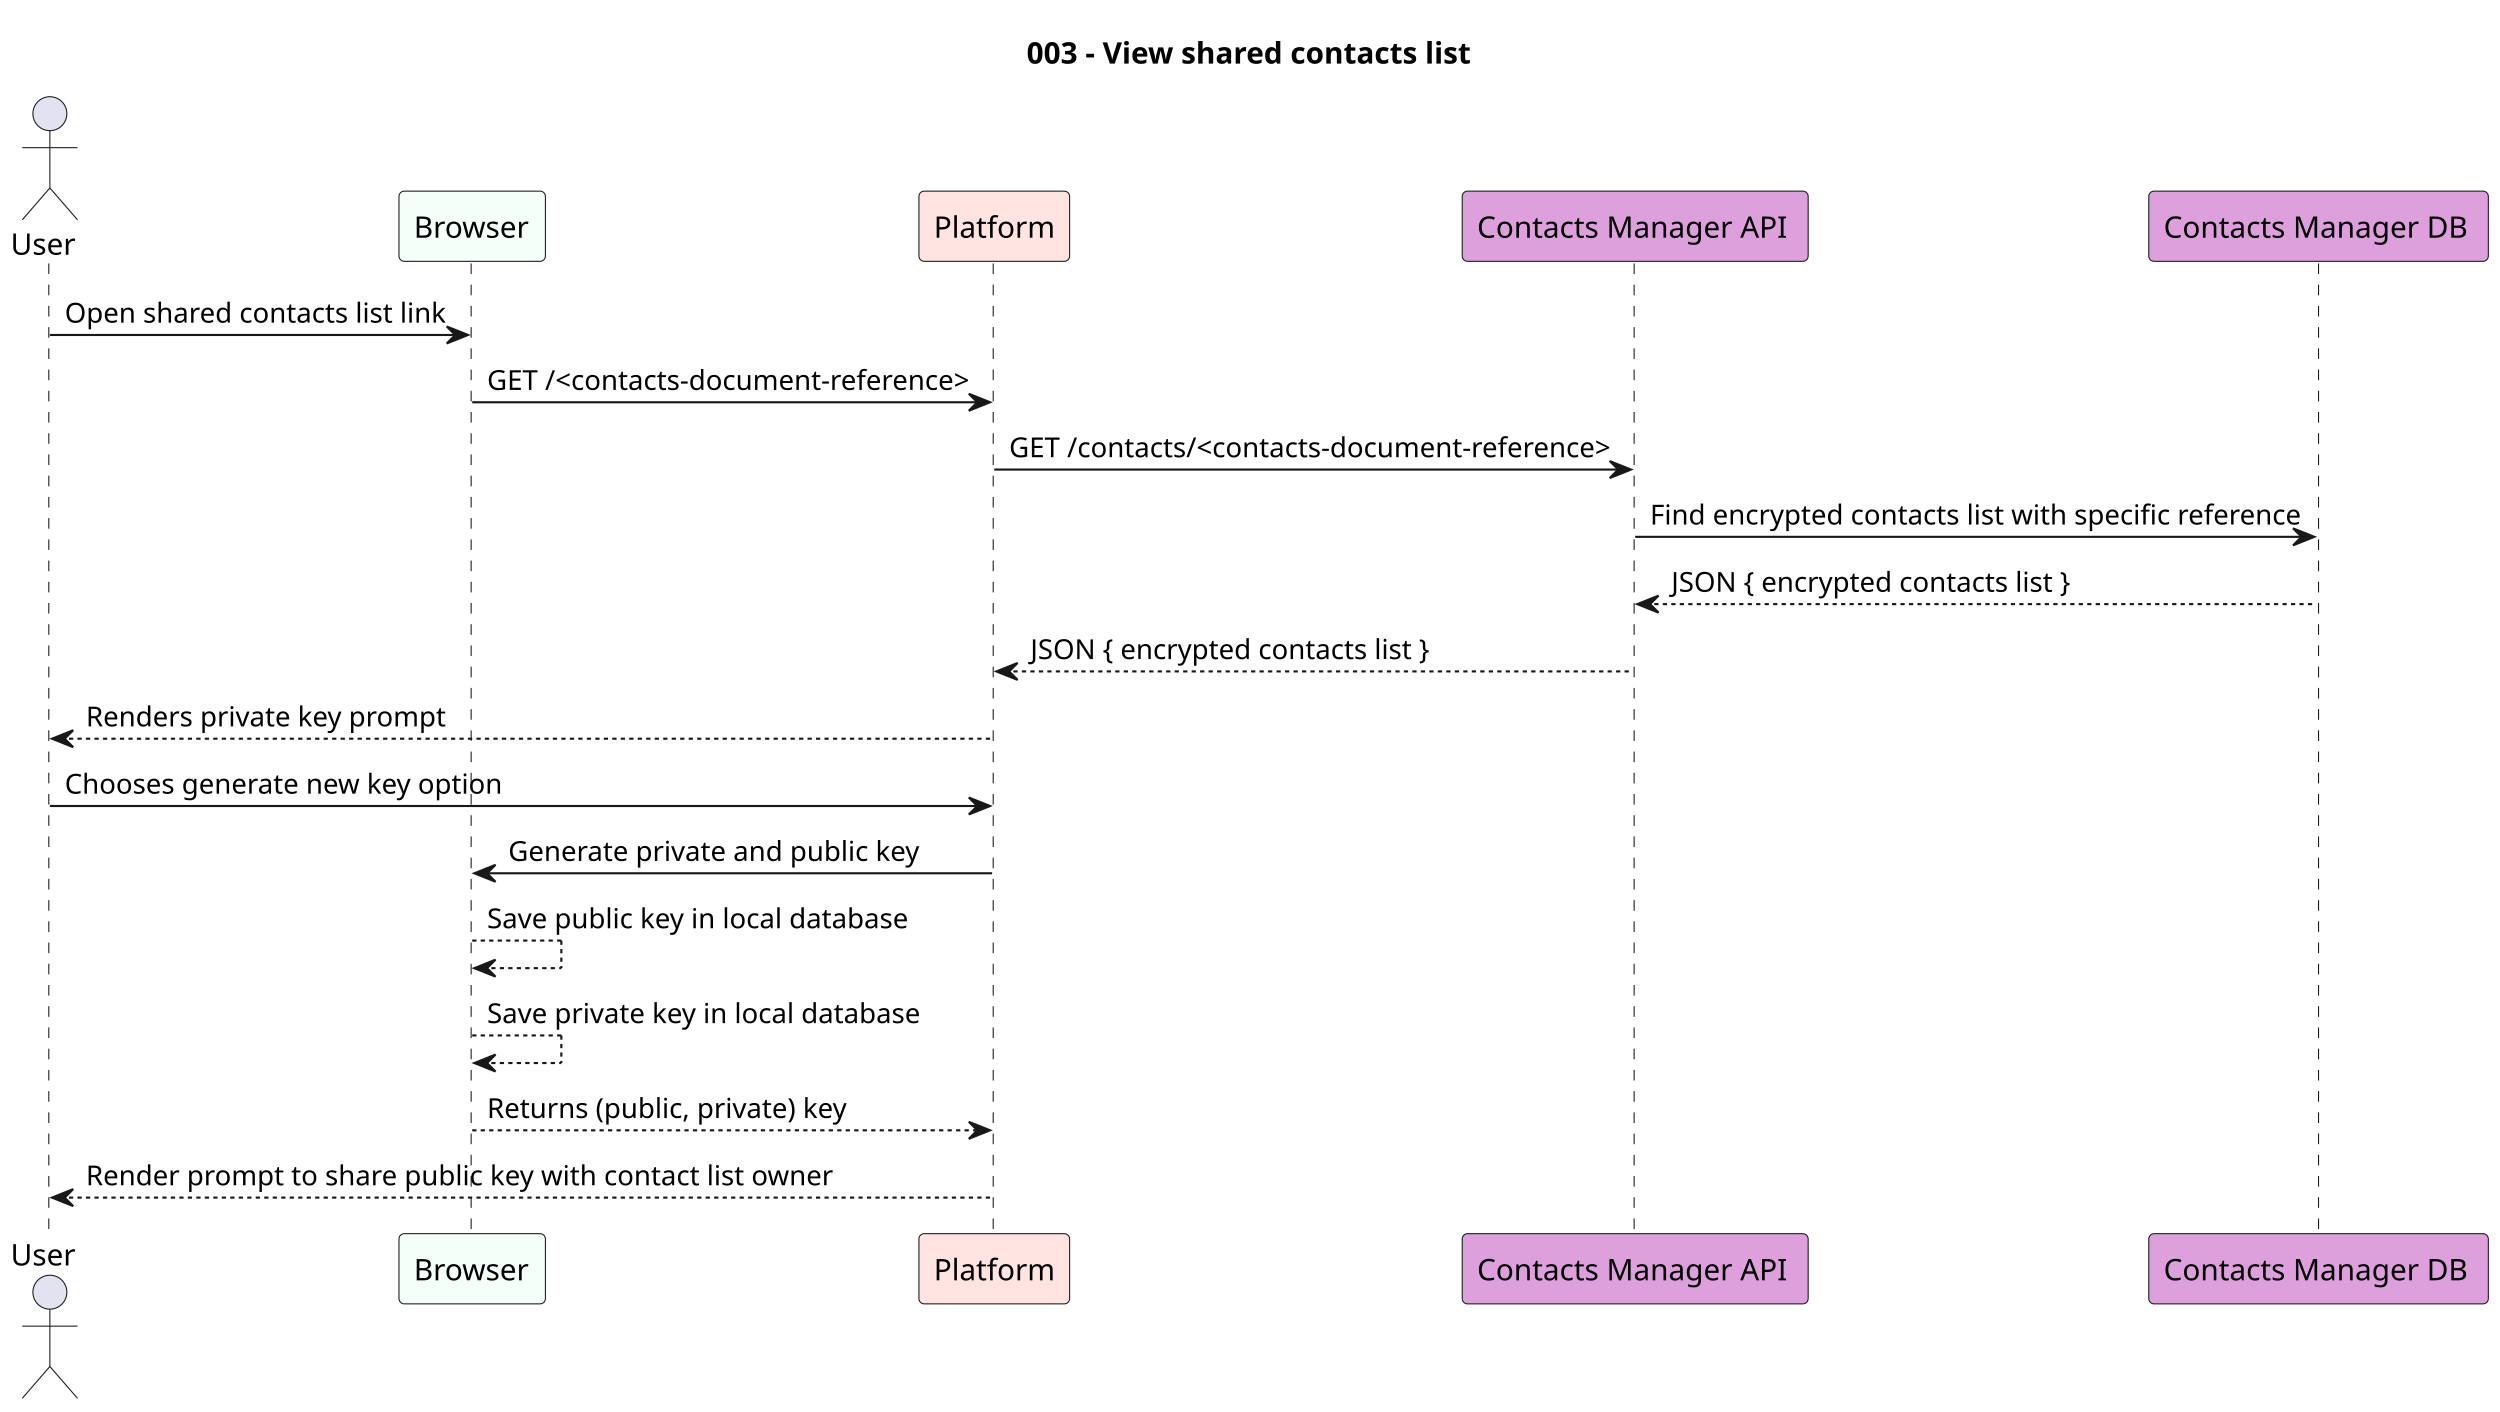
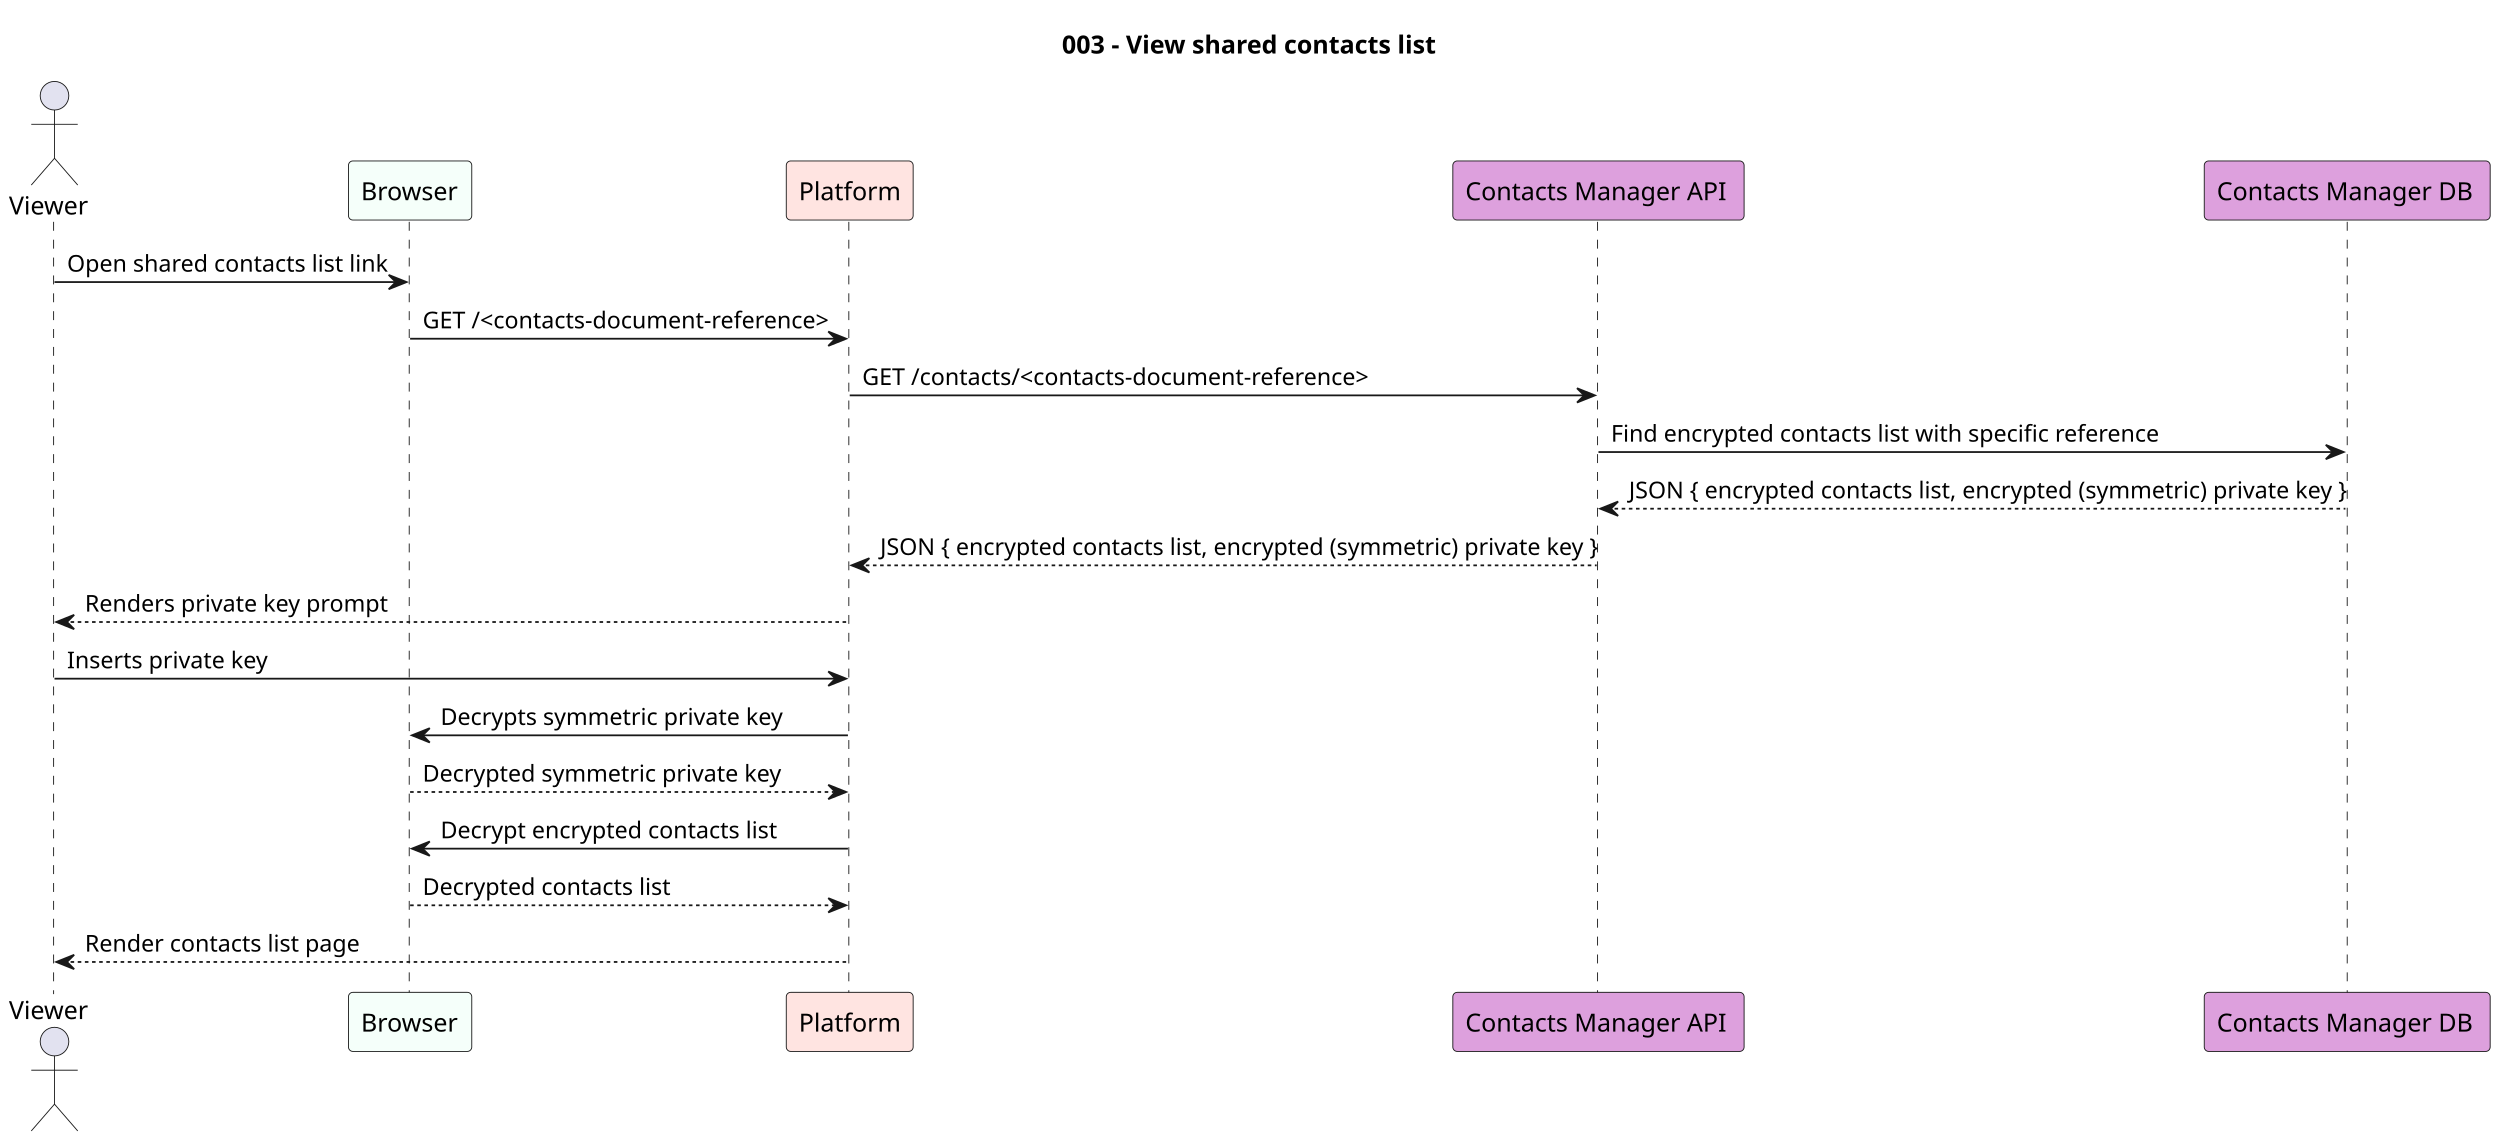
- <svg xmlns="http://www.w3.org/2000/svg" contentStyleType="text/css" height="665px" preserveAspectRatio="none" style="width:1178px;height:665px;background:#FFFFFF;" version="1.1" viewBox="0 0 1178 665" width="1178px" zoomAndPan="magnify">
+ <svg xmlns="http://www.w3.org/2000/svg" contentStyleType="text/css" height="639px" preserveAspectRatio="none" style="width:1399px;height:639px;background:#FFFFFF;" version="1.1" viewBox="0 0 1399 639" width="1399px" zoomAndPan="magnify">
  <defs />
  <g>
-     <rect fill="none" height="29.068" id="_title" style="stroke:none;stroke-width:1.0;" width="219" x="478.75" y="10" />
-     <text fill="#000000" font-family="sans-serif" font-size="14" font-weight="bold" lengthAdjust="spacing" textLength="209" x="483.75" y="29.966">003 - View shared contacts list</text>
-     <line style="stroke:#181818;stroke-width:0.5;stroke-dasharray:5.0,5.0;" x1="23" x2="23" y1="124.136" y2="582.314" />
-     <line style="stroke:#181818;stroke-width:0.5;stroke-dasharray:5.0,5.0;" x1="222" x2="222" y1="124.136" y2="582.314" />
-     <line style="stroke:#181818;stroke-width:0.5;stroke-dasharray:5.0,5.0;" x1="468" x2="468" y1="124.136" y2="582.314" />
-     <line style="stroke:#181818;stroke-width:0.5;stroke-dasharray:5.0,5.0;" x1="770" x2="770" y1="124.136" y2="582.314" />
-     <line style="stroke:#181818;stroke-width:0.5;stroke-dasharray:5.0,5.0;" x1="1092.5" x2="1092.5" y1="124.136" y2="582.314" />
-     <text fill="#000000" font-family="sans-serif" font-size="14" lengthAdjust="spacing" textLength="31" x="5" y="120.034">User</text>
-     <ellipse cx="23.5" cy="53.568" fill="#E2E2F0" rx="8" ry="8" style="stroke:#181818;stroke-width:0.5;" />
-     <path d="M23.5,61.568 L23.5,88.568 M10.5,69.568 L36.5,69.568 M23.5,88.568 L10.5,103.568 M23.5,88.568 L36.5,103.568 " fill="none" style="stroke:#181818;stroke-width:0.5;" />
-     <text fill="#000000" font-family="sans-serif" font-size="14" lengthAdjust="spacing" textLength="31" x="5" y="596.28">User</text>
-     <ellipse cx="23.5" cy="608.882" fill="#E2E2F0" rx="8" ry="8" style="stroke:#181818;stroke-width:0.5;" />
-     <path d="M23.5,616.882 L23.5,643.882 M10.5,624.882 L36.5,624.882 M23.5,643.882 L10.5,658.882 M23.5,643.882 L36.5,658.882 " fill="none" style="stroke:#181818;stroke-width:0.5;" />
-     <rect fill="#F5FFFA" height="33.068" rx="2.5" ry="2.5" style="stroke:#181818;stroke-width:0.5;" width="69" x="188" y="90.068" />
-     <text fill="#000000" font-family="sans-serif" font-size="14" lengthAdjust="spacing" textLength="55" x="195" y="112.034">Browser</text>
-     <rect fill="#F5FFFA" height="33.068" rx="2.5" ry="2.5" style="stroke:#181818;stroke-width:0.5;" width="69" x="188" y="581.314" />
-     <text fill="#000000" font-family="sans-serif" font-size="14" lengthAdjust="spacing" textLength="55" x="195" y="603.28">Browser</text>
-     <rect fill="#FFE4E1" height="33.068" rx="2.5" ry="2.5" style="stroke:#181818;stroke-width:0.5;" width="71" x="433" y="90.068" />
-     <text fill="#000000" font-family="sans-serif" font-size="14" lengthAdjust="spacing" textLength="57" x="440" y="112.034">Platform</text>
-     <rect fill="#FFE4E1" height="33.068" rx="2.5" ry="2.5" style="stroke:#181818;stroke-width:0.5;" width="71" x="433" y="581.314" />
-     <text fill="#000000" font-family="sans-serif" font-size="14" lengthAdjust="spacing" textLength="57" x="440" y="603.28">Platform</text>
-     <rect fill="#DDA0DD" height="33.068" rx="2.5" ry="2.5" style="stroke:#181818;stroke-width:0.5;" width="163" x="689" y="90.068" />
-     <text fill="#000000" font-family="sans-serif" font-size="14" lengthAdjust="spacing" textLength="149" x="696" y="112.034">Contacts Manager API</text>
-     <rect fill="#DDA0DD" height="33.068" rx="2.5" ry="2.5" style="stroke:#181818;stroke-width:0.5;" width="163" x="689" y="581.314" />
-     <text fill="#000000" font-family="sans-serif" font-size="14" lengthAdjust="spacing" textLength="149" x="696" y="603.28">Contacts Manager API</text>
-     <rect fill="#DDA0DD" height="33.068" rx="2.5" ry="2.5" style="stroke:#181818;stroke-width:0.5;" width="160" x="1012.5" y="90.068" />
-     <text fill="#000000" font-family="sans-serif" font-size="14" lengthAdjust="spacing" textLength="146" x="1019.5" y="112.034">Contacts Manager DB</text>
-     <rect fill="#DDA0DD" height="33.068" rx="2.5" ry="2.5" style="stroke:#181818;stroke-width:0.5;" width="160" x="1012.5" y="581.314" />
-     <text fill="#000000" font-family="sans-serif" font-size="14" lengthAdjust="spacing" textLength="146" x="1019.5" y="603.28">Contacts Manager DB</text>
-     <polygon fill="#181818" points="210.5,153.842,220.5,157.842,210.5,161.842,214.5,157.842" style="stroke:#181818;stroke-width:1.0;" />
-     <line style="stroke:#181818;stroke-width:1.0;" x1="23.5" x2="216.5" y1="157.842" y2="157.842" />
-     <text fill="#000000" font-family="sans-serif" font-size="13" lengthAdjust="spacing" textLength="175" x="30.5" y="152.033">Open shared contacts list link</text>
-     <polygon fill="#181818" points="456.5,185.548,466.5,189.548,456.5,193.548,460.5,189.548" style="stroke:#181818;stroke-width:1.0;" />
-     <line style="stroke:#181818;stroke-width:1.0;" x1="222.5" x2="462.5" y1="189.548" y2="189.548" />
-     <text fill="#000000" font-family="sans-serif" font-size="13" lengthAdjust="spacing" textLength="222" x="229.5" y="183.739">GET /&lt;contacts-document-reference&gt;</text>
-     <polygon fill="#181818" points="758.5,217.254,768.5,221.254,758.5,225.254,762.5,221.254" style="stroke:#181818;stroke-width:1.0;" />
-     <line style="stroke:#181818;stroke-width:1.0;" x1="468.5" x2="764.5" y1="221.254" y2="221.254" />
-     <text fill="#000000" font-family="sans-serif" font-size="13" lengthAdjust="spacing" textLength="278" x="475.5" y="215.445">GET /contacts/&lt;contacts-document-reference&gt;</text>
-     <polygon fill="#181818" points="1080.5,248.96,1090.5,252.96,1080.5,256.96,1084.5,252.96" style="stroke:#181818;stroke-width:1.0;" />
-     <line style="stroke:#181818;stroke-width:1.0;" x1="770.5" x2="1086.5" y1="252.96" y2="252.96" />
-     <text fill="#000000" font-family="sans-serif" font-size="13" lengthAdjust="spacing" textLength="298" x="777.5" y="247.151">Find encrypted contacts list with specific reference</text>
-     <polygon fill="#181818" points="781.5,280.666,771.5,284.666,781.5,288.666,777.5,284.666" style="stroke:#181818;stroke-width:1.0;" />
-     <line style="stroke:#181818;stroke-width:1.0;stroke-dasharray:2.0,2.0;" x1="775.5" x2="1091.5" y1="284.666" y2="284.666" />
-     <text fill="#000000" font-family="sans-serif" font-size="13" lengthAdjust="spacing" textLength="185" x="787.5" y="278.857">JSON { encrypted contacts list }</text>
-     <polygon fill="#181818" points="479.5,312.372,469.5,316.372,479.5,320.372,475.5,316.372" style="stroke:#181818;stroke-width:1.0;" />
-     <line style="stroke:#181818;stroke-width:1.0;stroke-dasharray:2.0,2.0;" x1="473.5" x2="769.5" y1="316.372" y2="316.372" />
-     <text fill="#000000" font-family="sans-serif" font-size="13" lengthAdjust="spacing" textLength="185" x="485.5" y="310.563">JSON { encrypted contacts list }</text>
-     <polygon fill="#181818" points="34.5,344.078,24.5,348.078,34.5,352.078,30.5,348.078" style="stroke:#181818;stroke-width:1.0;" />
-     <line style="stroke:#181818;stroke-width:1.0;stroke-dasharray:2.0,2.0;" x1="28.5" x2="467.5" y1="348.078" y2="348.078" />
-     <text fill="#000000" font-family="sans-serif" font-size="13" lengthAdjust="spacing" textLength="167" x="40.5" y="342.269">Renders private key prompt</text>
-     <polygon fill="#181818" points="456.5,375.784,466.5,379.784,456.5,383.784,460.5,379.784" style="stroke:#181818;stroke-width:1.0;" />
-     <line style="stroke:#181818;stroke-width:1.0;" x1="23.5" x2="462.5" y1="379.784" y2="379.784" />
-     <text fill="#000000" font-family="sans-serif" font-size="13" lengthAdjust="spacing" textLength="203" x="30.5" y="373.975">Chooses generate new key option</text>
-     <polygon fill="#181818" points="233.5,407.49,223.5,411.49,233.5,415.49,229.5,411.49" style="stroke:#181818;stroke-width:1.0;" />
-     <line style="stroke:#181818;stroke-width:1.0;" x1="227.5" x2="467.5" y1="411.49" y2="411.49" />
-     <text fill="#000000" font-family="sans-serif" font-size="13" lengthAdjust="spacing" textLength="189" x="239.5" y="405.681">Generate private and public key</text>
-     <line style="stroke:#181818;stroke-width:1.0;stroke-dasharray:2.0,2.0;" x1="222.5" x2="264.5" y1="443.196" y2="443.196" />
-     <line style="stroke:#181818;stroke-width:1.0;stroke-dasharray:2.0,2.0;" x1="264.5" x2="264.5" y1="443.196" y2="456.196" />
-     <line style="stroke:#181818;stroke-width:1.0;stroke-dasharray:2.0,2.0;" x1="223.5" x2="264.5" y1="456.196" y2="456.196" />
-     <polygon fill="#181818" points="233.5,452.196,223.5,456.196,233.5,460.196,229.5,456.196" style="stroke:#181818;stroke-width:1.0;" />
-     <text fill="#000000" font-family="sans-serif" font-size="13" lengthAdjust="spacing" textLength="193" x="229.5" y="437.387">Save public key in local database</text>
-     <line style="stroke:#181818;stroke-width:1.0;stroke-dasharray:2.0,2.0;" x1="222.5" x2="264.5" y1="487.902" y2="487.902" />
-     <line style="stroke:#181818;stroke-width:1.0;stroke-dasharray:2.0,2.0;" x1="264.5" x2="264.5" y1="487.902" y2="500.902" />
-     <line style="stroke:#181818;stroke-width:1.0;stroke-dasharray:2.0,2.0;" x1="223.5" x2="264.5" y1="500.902" y2="500.902" />
-     <polygon fill="#181818" points="233.5,496.902,223.5,500.902,233.5,504.902,229.5,500.902" style="stroke:#181818;stroke-width:1.0;" />
-     <text fill="#000000" font-family="sans-serif" font-size="13" lengthAdjust="spacing" textLength="199" x="229.5" y="482.093">Save private key in local database</text>
-     <polygon fill="#181818" points="456.5,528.608,466.5,532.608,456.5,536.608,460.5,532.608" style="stroke:#181818;stroke-width:1.0;" />
-     <line style="stroke:#181818;stroke-width:1.0;stroke-dasharray:2.0,2.0;" x1="222.5" x2="462.5" y1="532.608" y2="532.608" />
-     <text fill="#000000" font-family="sans-serif" font-size="13" lengthAdjust="spacing" textLength="166" x="229.5" y="526.799">Returns (public, private) key</text>
-     <polygon fill="#181818" points="34.5,560.314,24.5,564.314,34.5,568.314,30.5,564.314" style="stroke:#181818;stroke-width:1.0;" />
-     <line style="stroke:#181818;stroke-width:1.0;stroke-dasharray:2.0,2.0;" x1="28.5" x2="467.5" y1="564.314" y2="564.314" />
-     <text fill="#000000" font-family="sans-serif" font-size="13" lengthAdjust="spacing" textLength="345" x="40.5" y="558.505">Render prompt to share public key with contact list owner</text>
+     <rect fill="none" height="29.068" id="_title" style="stroke:none;stroke-width:1.0;" width="219" x="589.25" y="10" />
+     <text fill="#000000" font-family="sans-serif" font-size="14" font-weight="bold" lengthAdjust="spacing" textLength="209" x="594.25" y="29.966">003 - View shared contacts list</text>
+     <line style="stroke:#181818;stroke-width:0.5;stroke-dasharray:5.0,5.0;" x1="30" x2="30" y1="124.136" y2="556.314" />
+     <line style="stroke:#181818;stroke-width:0.5;stroke-dasharray:5.0,5.0;" x1="229" x2="229" y1="124.136" y2="556.314" />
+     <line style="stroke:#181818;stroke-width:0.5;stroke-dasharray:5.0,5.0;" x1="475" x2="475" y1="124.136" y2="556.314" />
+     <line style="stroke:#181818;stroke-width:0.5;stroke-dasharray:5.0,5.0;" x1="894" x2="894" y1="124.136" y2="556.314" />
+     <line style="stroke:#181818;stroke-width:0.5;stroke-dasharray:5.0,5.0;" x1="1313.5" x2="1313.5" y1="124.136" y2="556.314" />
+     <text fill="#000000" font-family="sans-serif" font-size="14" lengthAdjust="spacing" textLength="45" x="5" y="120.034">Viewer</text>
+     <ellipse cx="30.5" cy="53.568" fill="#E2E2F0" rx="8" ry="8" style="stroke:#181818;stroke-width:0.5;" />
+     <path d="M30.5,61.568 L30.5,88.568 M17.5,69.568 L43.5,69.568 M30.5,88.568 L17.5,103.568 M30.5,88.568 L43.5,103.568 " fill="none" style="stroke:#181818;stroke-width:0.5;" />
+     <text fill="#000000" font-family="sans-serif" font-size="14" lengthAdjust="spacing" textLength="45" x="5" y="570.28">Viewer</text>
+     <ellipse cx="30.5" cy="582.882" fill="#E2E2F0" rx="8" ry="8" style="stroke:#181818;stroke-width:0.5;" />
+     <path d="M30.5,590.882 L30.5,617.882 M17.5,598.882 L43.5,598.882 M30.5,617.882 L17.5,632.882 M30.5,617.882 L43.5,632.882 " fill="none" style="stroke:#181818;stroke-width:0.5;" />
+     <rect fill="#F5FFFA" height="33.068" rx="2.5" ry="2.5" style="stroke:#181818;stroke-width:0.5;" width="69" x="195" y="90.068" />
+     <text fill="#000000" font-family="sans-serif" font-size="14" lengthAdjust="spacing" textLength="55" x="202" y="112.034">Browser</text>
+     <rect fill="#F5FFFA" height="33.068" rx="2.5" ry="2.5" style="stroke:#181818;stroke-width:0.5;" width="69" x="195" y="555.314" />
+     <text fill="#000000" font-family="sans-serif" font-size="14" lengthAdjust="spacing" textLength="55" x="202" y="577.28">Browser</text>
+     <rect fill="#FFE4E1" height="33.068" rx="2.5" ry="2.5" style="stroke:#181818;stroke-width:0.5;" width="71" x="440" y="90.068" />
+     <text fill="#000000" font-family="sans-serif" font-size="14" lengthAdjust="spacing" textLength="57" x="447" y="112.034">Platform</text>
+     <rect fill="#FFE4E1" height="33.068" rx="2.5" ry="2.5" style="stroke:#181818;stroke-width:0.5;" width="71" x="440" y="555.314" />
+     <text fill="#000000" font-family="sans-serif" font-size="14" lengthAdjust="spacing" textLength="57" x="447" y="577.28">Platform</text>
+     <rect fill="#DDA0DD" height="33.068" rx="2.5" ry="2.5" style="stroke:#181818;stroke-width:0.5;" width="163" x="813" y="90.068" />
+     <text fill="#000000" font-family="sans-serif" font-size="14" lengthAdjust="spacing" textLength="149" x="820" y="112.034">Contacts Manager API</text>
+     <rect fill="#DDA0DD" height="33.068" rx="2.5" ry="2.5" style="stroke:#181818;stroke-width:0.5;" width="163" x="813" y="555.314" />
+     <text fill="#000000" font-family="sans-serif" font-size="14" lengthAdjust="spacing" textLength="149" x="820" y="577.28">Contacts Manager API</text>
+     <rect fill="#DDA0DD" height="33.068" rx="2.5" ry="2.5" style="stroke:#181818;stroke-width:0.5;" width="160" x="1233.5" y="90.068" />
+     <text fill="#000000" font-family="sans-serif" font-size="14" lengthAdjust="spacing" textLength="146" x="1240.5" y="112.034">Contacts Manager DB</text>
+     <rect fill="#DDA0DD" height="33.068" rx="2.5" ry="2.5" style="stroke:#181818;stroke-width:0.5;" width="160" x="1233.5" y="555.314" />
+     <text fill="#000000" font-family="sans-serif" font-size="14" lengthAdjust="spacing" textLength="146" x="1240.5" y="577.28">Contacts Manager DB</text>
+     <polygon fill="#181818" points="217.5,153.842,227.5,157.842,217.5,161.842,221.5,157.842" style="stroke:#181818;stroke-width:1.0;" />
+     <line style="stroke:#181818;stroke-width:1.0;" x1="30.5" x2="223.5" y1="157.842" y2="157.842" />
+     <text fill="#000000" font-family="sans-serif" font-size="13" lengthAdjust="spacing" textLength="175" x="37.5" y="152.033">Open shared contacts list link</text>
+     <polygon fill="#181818" points="463.5,185.548,473.5,189.548,463.5,193.548,467.5,189.548" style="stroke:#181818;stroke-width:1.0;" />
+     <line style="stroke:#181818;stroke-width:1.0;" x1="229.5" x2="469.5" y1="189.548" y2="189.548" />
+     <text fill="#000000" font-family="sans-serif" font-size="13" lengthAdjust="spacing" textLength="222" x="236.5" y="183.739">GET /&lt;contacts-document-reference&gt;</text>
+     <polygon fill="#181818" points="882.5,217.254,892.5,221.254,882.5,225.254,886.5,221.254" style="stroke:#181818;stroke-width:1.0;" />
+     <line style="stroke:#181818;stroke-width:1.0;" x1="475.5" x2="888.5" y1="221.254" y2="221.254" />
+     <text fill="#000000" font-family="sans-serif" font-size="13" lengthAdjust="spacing" textLength="278" x="482.5" y="215.445">GET /contacts/&lt;contacts-document-reference&gt;</text>
+     <polygon fill="#181818" points="1301.5,248.96,1311.5,252.96,1301.5,256.96,1305.5,252.96" style="stroke:#181818;stroke-width:1.0;" />
+     <line style="stroke:#181818;stroke-width:1.0;" x1="894.5" x2="1307.5" y1="252.96" y2="252.96" />
+     <text fill="#000000" font-family="sans-serif" font-size="13" lengthAdjust="spacing" textLength="298" x="901.5" y="247.151">Find encrypted contacts list with specific reference</text>
+     <polygon fill="#181818" points="905.5,280.666,895.5,284.666,905.5,288.666,901.5,284.666" style="stroke:#181818;stroke-width:1.0;" />
+     <line style="stroke:#181818;stroke-width:1.0;stroke-dasharray:2.0,2.0;" x1="899.5" x2="1312.5" y1="284.666" y2="284.666" />
+     <text fill="#000000" font-family="sans-serif" font-size="13" lengthAdjust="spacing" textLength="395" x="911.5" y="278.857">JSON { encrypted contacts list, encrypted (symmetric) private key }</text>
+     <polygon fill="#181818" points="486.5,312.372,476.5,316.372,486.5,320.372,482.5,316.372" style="stroke:#181818;stroke-width:1.0;" />
+     <line style="stroke:#181818;stroke-width:1.0;stroke-dasharray:2.0,2.0;" x1="480.5" x2="893.5" y1="316.372" y2="316.372" />
+     <text fill="#000000" font-family="sans-serif" font-size="13" lengthAdjust="spacing" textLength="395" x="492.5" y="310.563">JSON { encrypted contacts list, encrypted (symmetric) private key }</text>
+     <polygon fill="#181818" points="41.5,344.078,31.5,348.078,41.5,352.078,37.5,348.078" style="stroke:#181818;stroke-width:1.0;" />
+     <line style="stroke:#181818;stroke-width:1.0;stroke-dasharray:2.0,2.0;" x1="35.5" x2="474.5" y1="348.078" y2="348.078" />
+     <text fill="#000000" font-family="sans-serif" font-size="13" lengthAdjust="spacing" textLength="167" x="47.5" y="342.269">Renders private key prompt</text>
+     <polygon fill="#181818" points="463.5,375.784,473.5,379.784,463.5,383.784,467.5,379.784" style="stroke:#181818;stroke-width:1.0;" />
+     <line style="stroke:#181818;stroke-width:1.0;" x1="30.5" x2="469.5" y1="379.784" y2="379.784" />
+     <text fill="#000000" font-family="sans-serif" font-size="13" lengthAdjust="spacing" textLength="110" x="37.5" y="373.975">Inserts private key</text>
+     <polygon fill="#181818" points="240.5,407.49,230.5,411.49,240.5,415.49,236.5,411.49" style="stroke:#181818;stroke-width:1.0;" />
+     <line style="stroke:#181818;stroke-width:1.0;" x1="234.5" x2="474.5" y1="411.49" y2="411.49" />
+     <text fill="#000000" font-family="sans-serif" font-size="13" lengthAdjust="spacing" textLength="188" x="246.5" y="405.681">Decrypts symmetric private key</text>
+     <polygon fill="#181818" points="463.5,439.196,473.5,443.196,463.5,447.196,467.5,443.196" style="stroke:#181818;stroke-width:1.0;" />
+     <line style="stroke:#181818;stroke-width:1.0;stroke-dasharray:2.0,2.0;" x1="229.5" x2="469.5" y1="443.196" y2="443.196" />
+     <text fill="#000000" font-family="sans-serif" font-size="13" lengthAdjust="spacing" textLength="197" x="236.5" y="437.387">Decrypted symmetric private key</text>
+     <polygon fill="#181818" points="240.5,470.902,230.5,474.902,240.5,478.902,236.5,474.902" style="stroke:#181818;stroke-width:1.0;" />
+     <line style="stroke:#181818;stroke-width:1.0;" x1="234.5" x2="474.5" y1="474.902" y2="474.902" />
+     <text fill="#000000" font-family="sans-serif" font-size="13" lengthAdjust="spacing" textLength="185" x="246.5" y="469.093">Decrypt encrypted contacts list</text>
+     <polygon fill="#181818" points="463.5,502.608,473.5,506.608,463.5,510.608,467.5,506.608" style="stroke:#181818;stroke-width:1.0;" />
+     <line style="stroke:#181818;stroke-width:1.0;stroke-dasharray:2.0,2.0;" x1="229.5" x2="469.5" y1="506.608" y2="506.608" />
+     <text fill="#000000" font-family="sans-serif" font-size="13" lengthAdjust="spacing" textLength="136" x="236.5" y="500.799">Decrypted contacts list</text>
+     <polygon fill="#181818" points="41.5,534.314,31.5,538.314,41.5,542.314,37.5,538.314" style="stroke:#181818;stroke-width:1.0;" />
+     <line style="stroke:#181818;stroke-width:1.0;stroke-dasharray:2.0,2.0;" x1="35.5" x2="474.5" y1="538.314" y2="538.314" />
+     <text fill="#000000" font-family="sans-serif" font-size="13" lengthAdjust="spacing" textLength="150" x="47.5" y="532.505">Render contacts list page</text>
  </g>
</svg>
